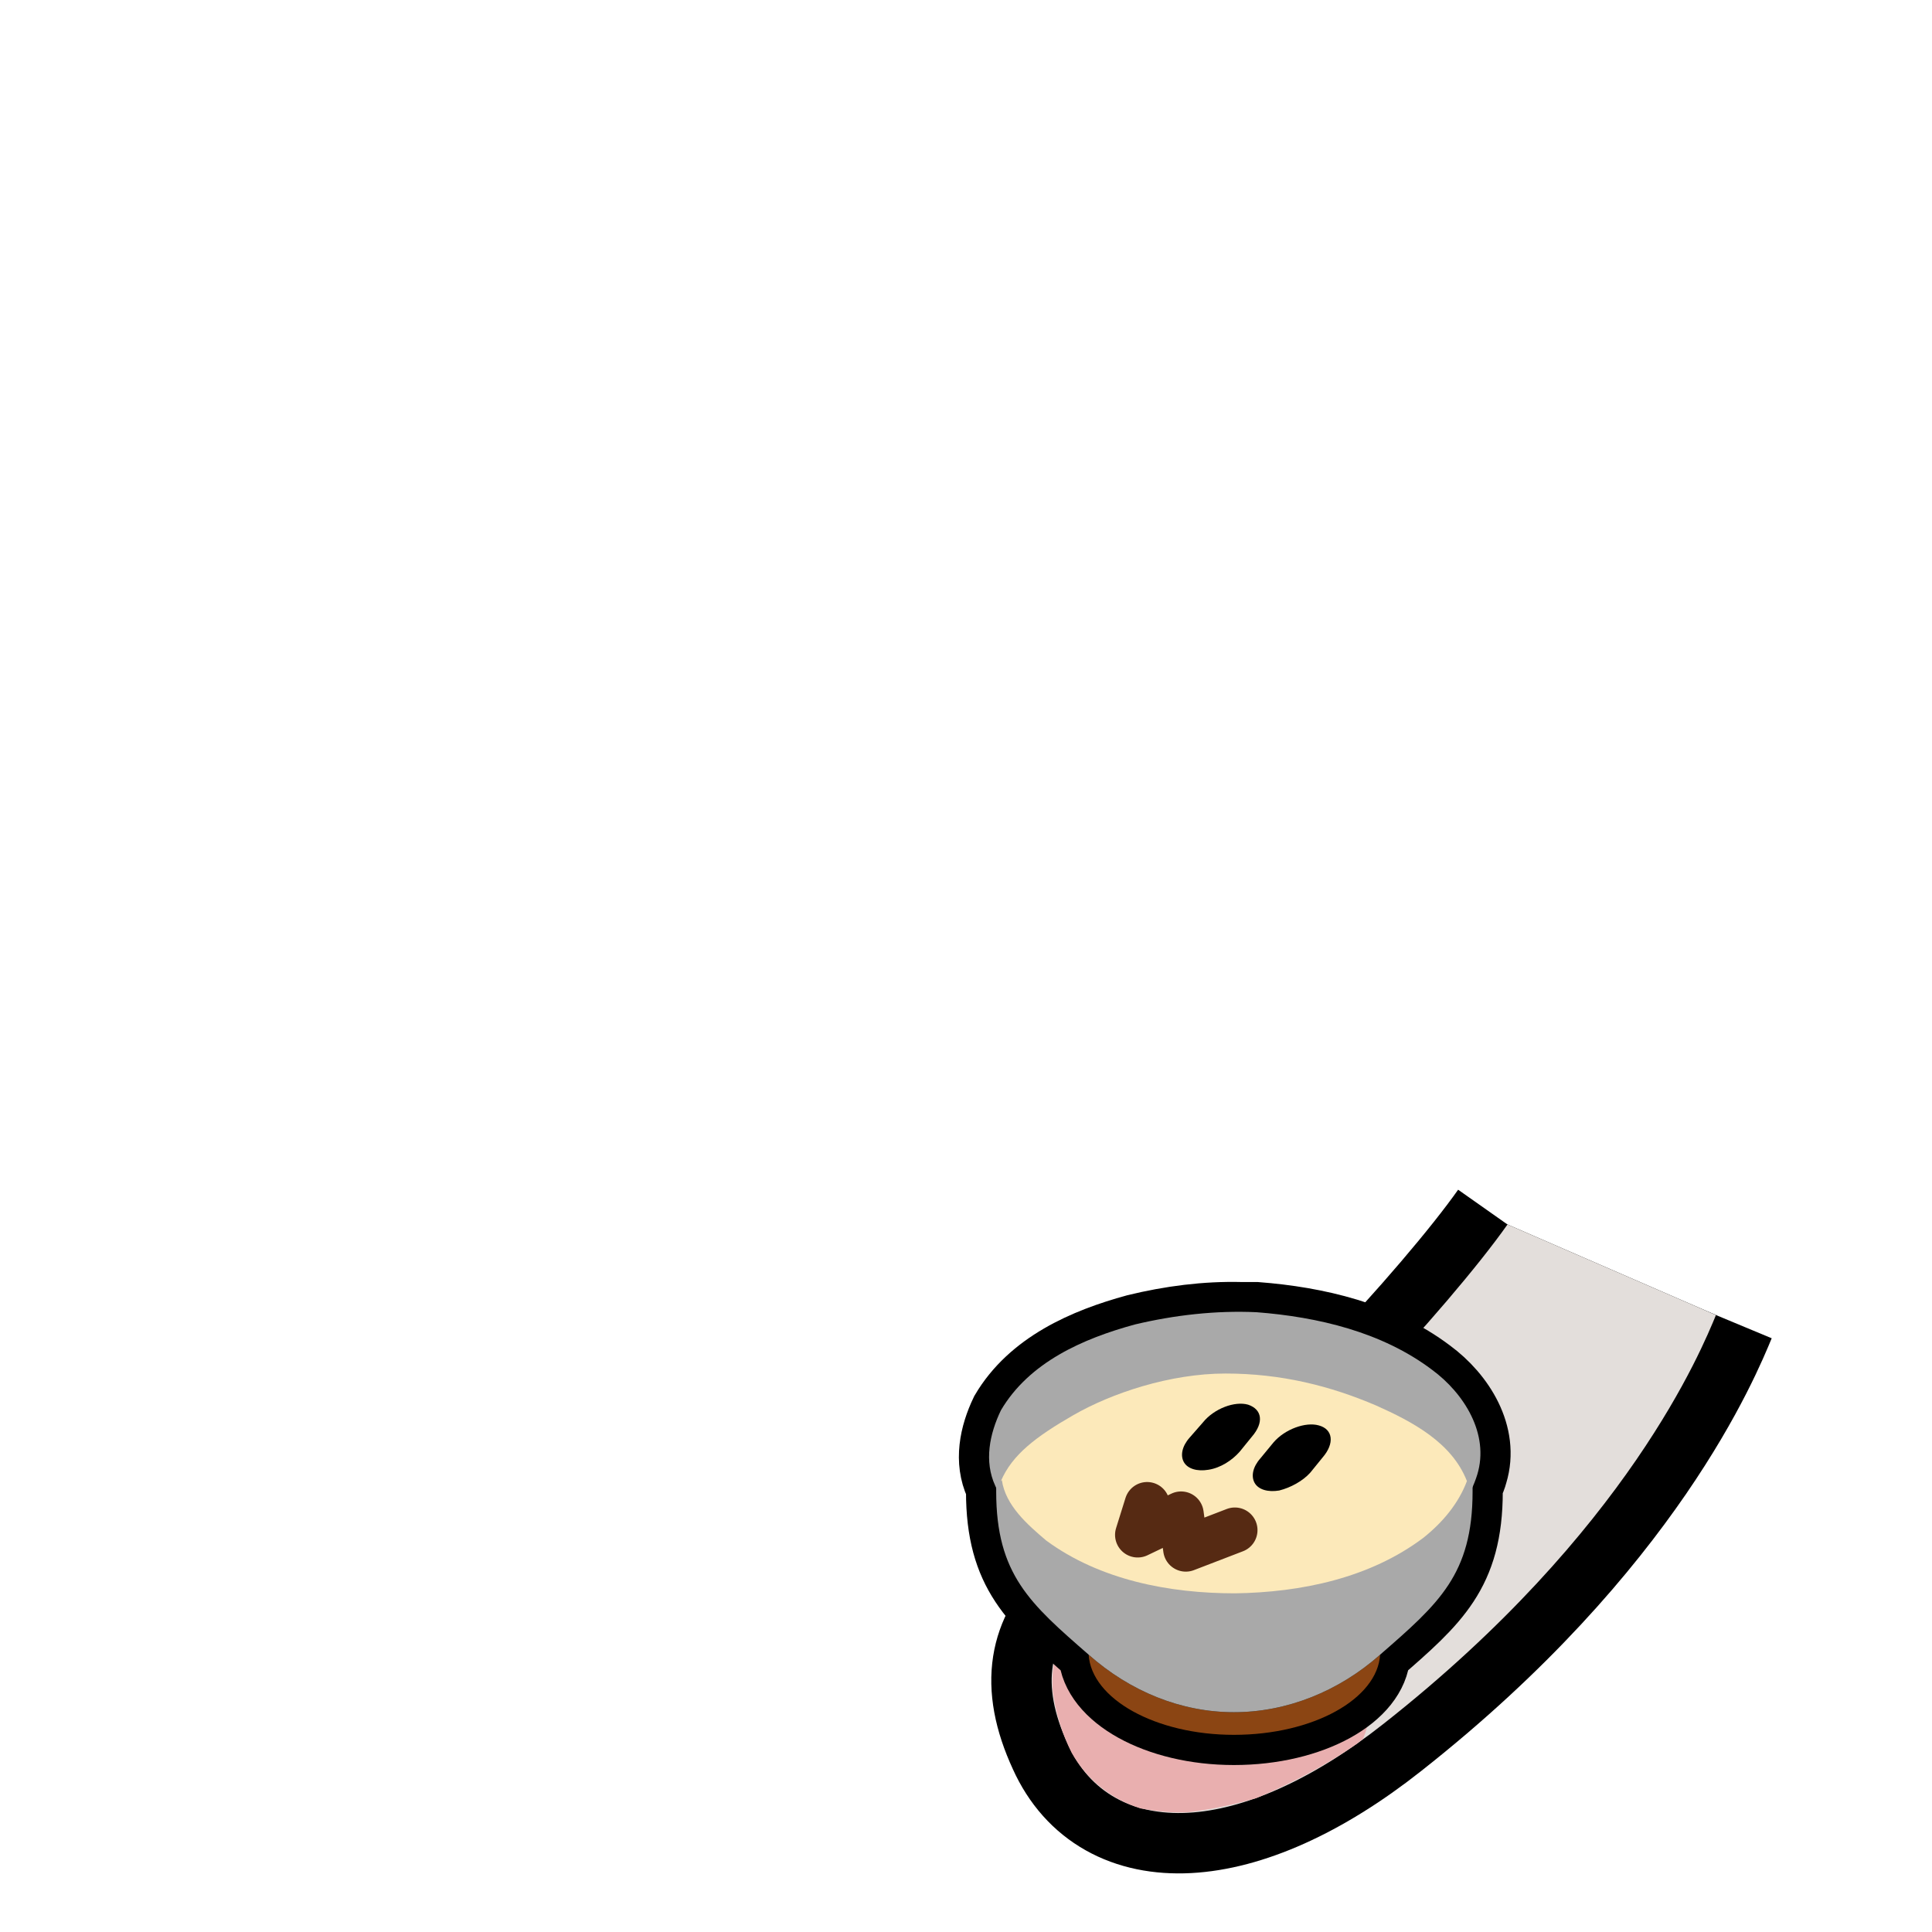
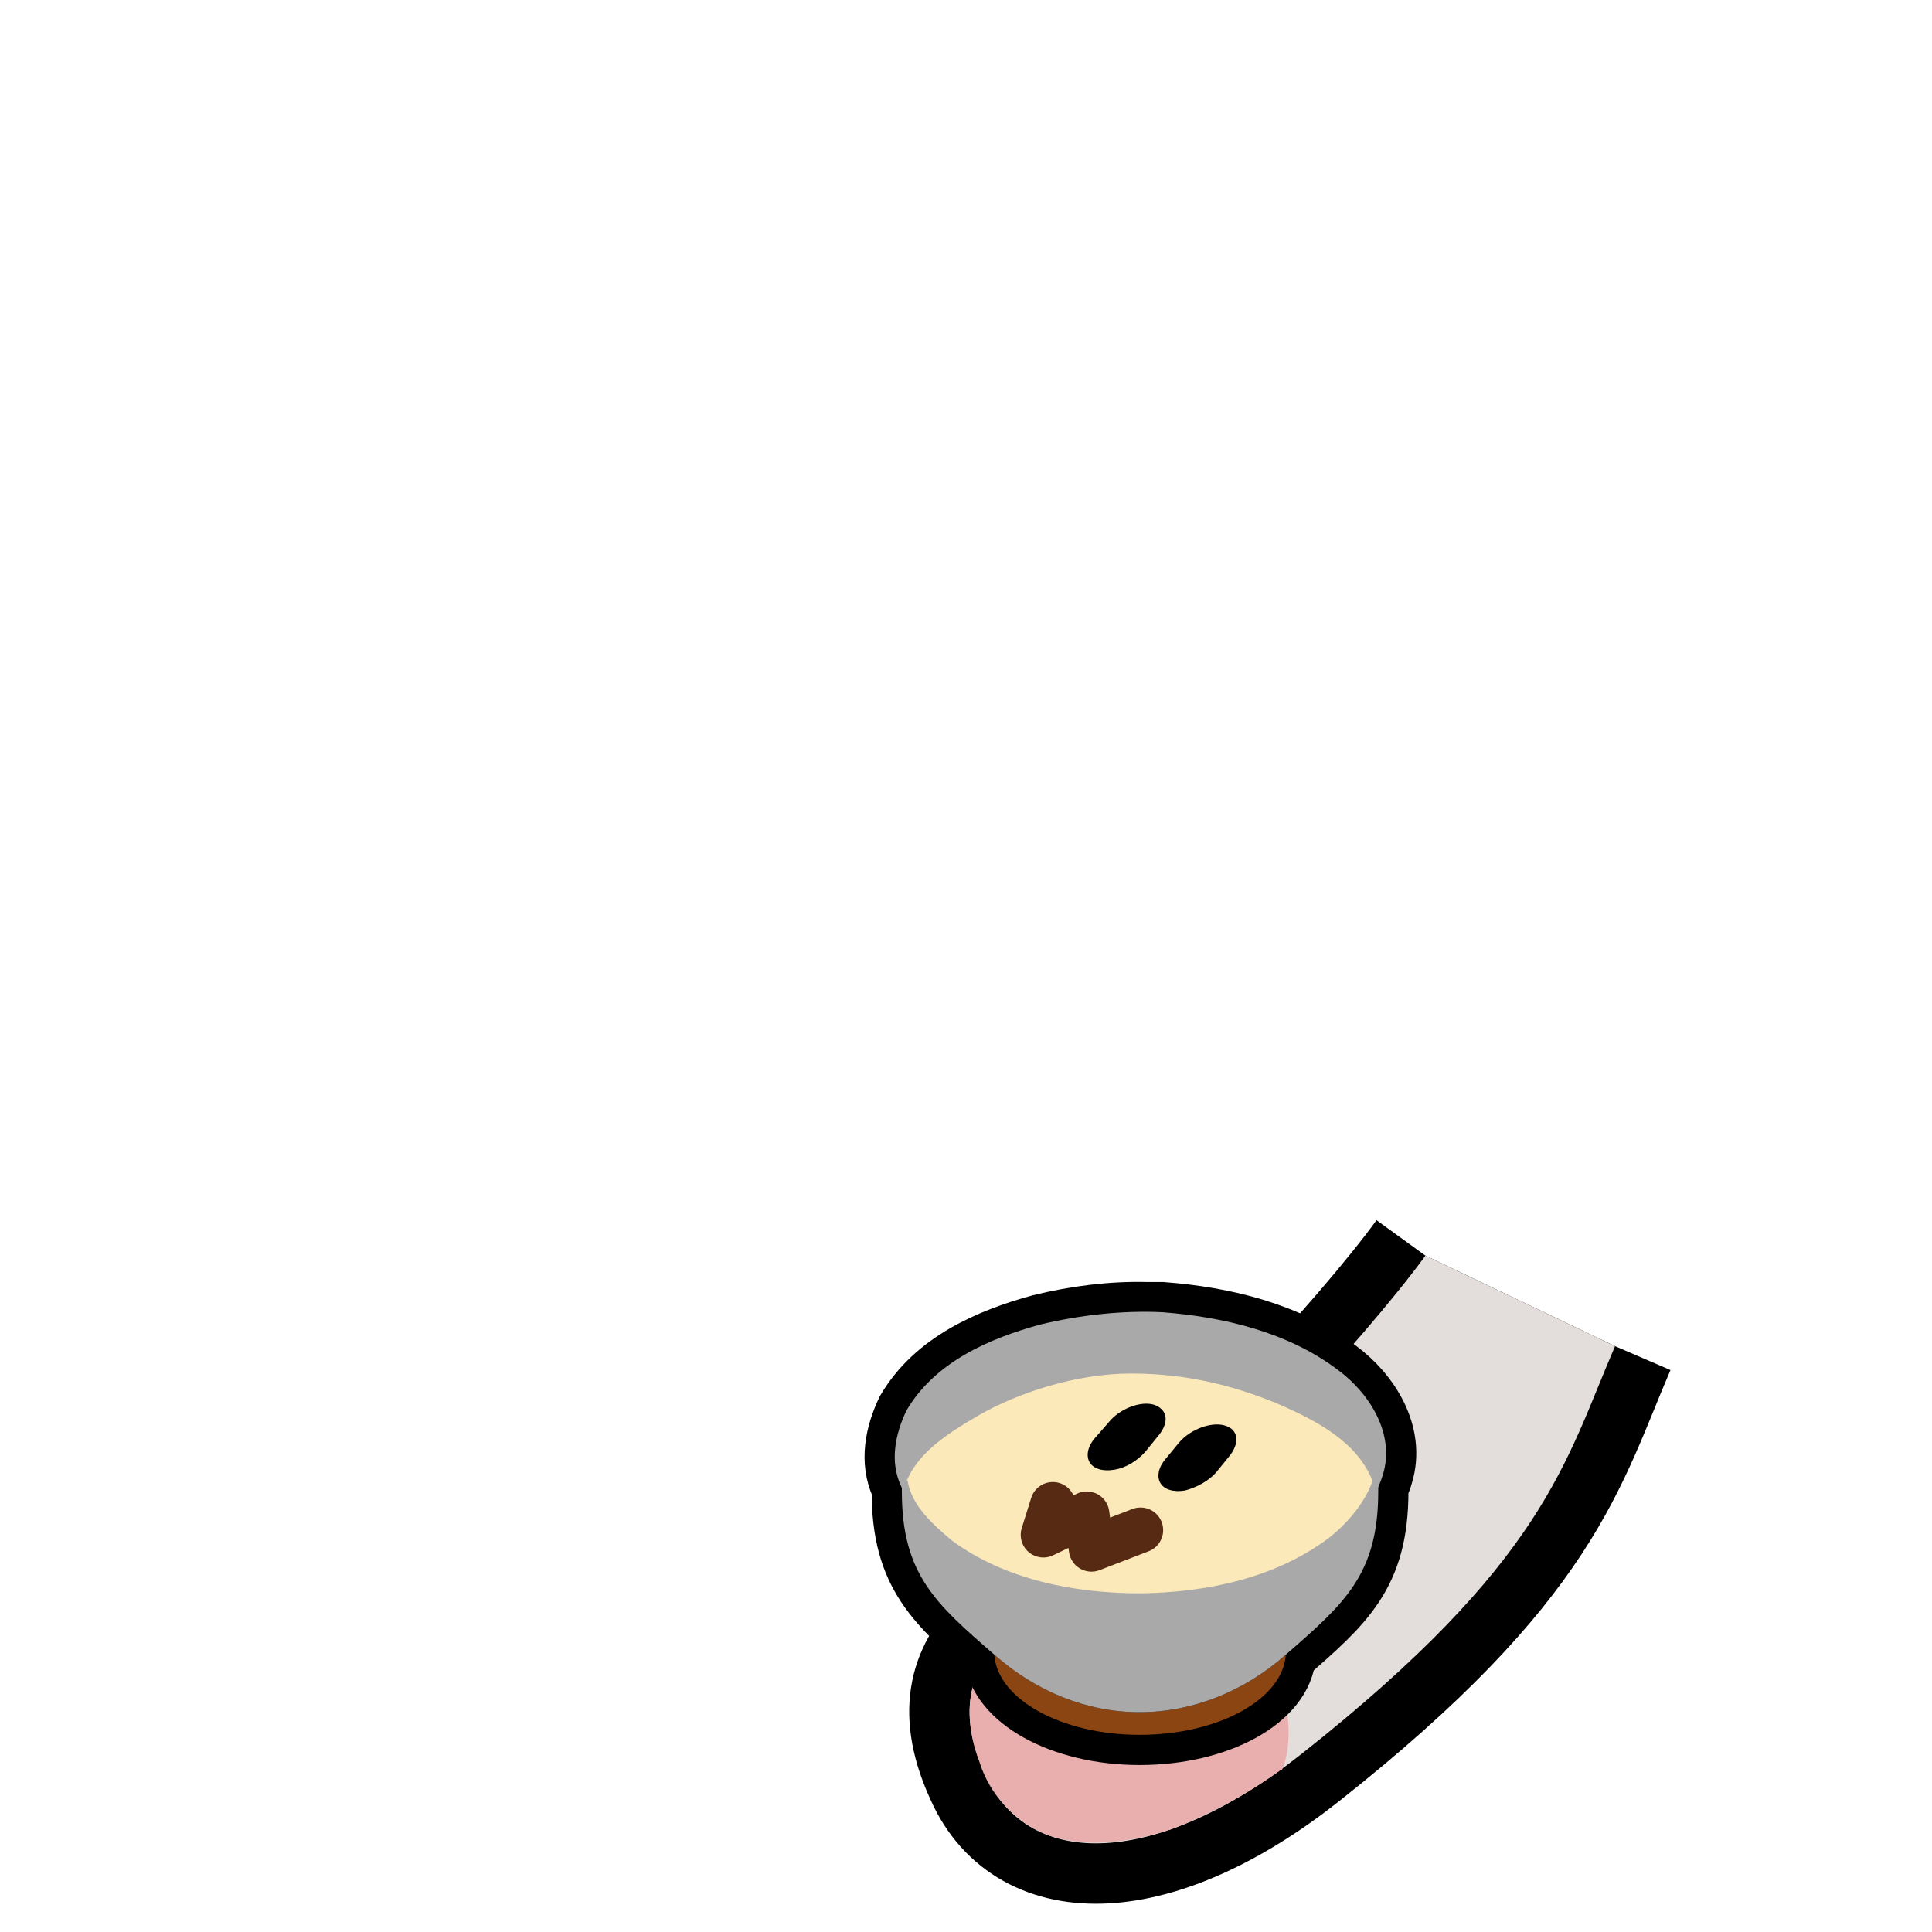
<svg xmlns="http://www.w3.org/2000/svg" version="1.2" viewBox="0 0 2048 2048">
  <style>
    .fur{fill:#e3dedb}
    .paw{fill:#e9afaf}
    .outline{stroke:#000}
  </style>
  <g id="left_arm">
-     <path id="outline" class="outline" stroke-width="128" stroke-linecap="butt" stroke-linejoin="round" d="M1598 1298c-62 88-236 276-311 320-103 60-216 99-155 231 46 102 182 99 335-22 259-204 337-397 352-433" />
-     <path id="forearm" class="fur" d="M1598 1298c-62 88-236 276-311 320-103 60-216 99-155 231 46 102 182 99 335-22 259-204 337-397 352-433" />
-     <path id="paw" class="paw" d="m1445 1843-6 5c-33 23-69 42-107 58-24 7-48 12-72 15-17 1-34-1-51-4a127 127 0 0 1-73-59 207 207 0 0 1-20-65c-1-12 0-24 2-36 4-14 10-27 19-38a261 261 0 0 1 74-59l38-21 38-21 14-9c81 13 180 147 144 234Z" />
+     <path id="outline" class="outline" stroke-width="128" stroke-linecap="butt" stroke-linejoin="round" d="m 1511 1331 c -63 87 -237 276 -311 319 c -103 61 -216 100 -155 232 c 45 101 182 98 335 -23 c 258 -204 279 -309 332 -432" />
+     <path id="forearm" class="fur" d="m 1511 1331 c -63 87 -237 276 -311 319 c -103 61 -216 100 -155 232 c 45 101 182 98 335 -23 c 258 -204 279 -309 332 -432" />
+     <path id="paw" class="paw" d="m 1358 1876 c -36 26 -75 47 -116 63 c -41 13 -87 21 -129 7 c -36 -13 -64 -43 -75 -79 c -12 -31 -15 -67 0 -97 c 16 -31 44 -51 73 -69 c 34 -20 69 -38 103 -59 c 43 8 77 40 104 73 c 30 39 53 88 47 138 c -1 8 -3 16 -6 23 z" />
  </g>
  <g id="bowl">
-     <path id="outline" stroke="#000" stroke-width="64" d="m 1316 1391 c 5 0 11 0 16 0 c 65 5 133 21 186 61 c 34 25 61 68 48 111 c -1 4 -3 9 -5 13 v 5 c 0 88 -36 119 -98 173 c -3 47 -71 85 -155 85 c -83 0 -151 -38 -154 -85 c -62 -54 -98 -85 -98 -173 v -4 c 0 -1 -1 -1 -1 -2 c -12 -26 -6 -55 6 -80 c 30 -51 87 -76 142 -91 c 37 -9 75 -14 113 -13 z" />
-     <path id="bowl_interior" fill="#a9a9a9" d="m 1203,1404c -55,15 -112,40 -142,91 -12,25 -18,54 -6,80 19,44 64,69 106,87 98,37 210,36 306,-4 43,-18 85,-49 99,-95 13,-43 -14,-86 -48,-111 -53,-40 -121,-56 -186,-61 -43,-2 -87,3 -129,13z" />
-     <path id="copper_bottom" fill="#8b4513" d="M1463 1754c-44 39-99 61-155 61s-110-22-154-61c3 47 71 85 154 85 84 0 152-38 155-85Z" />
-     <path id="bowl_exterior" fill="#a9a9a9" d="M1561 1571c-25 68-131 116-253 117-121-1-226-49-252-116v9c0 88 36 119 98 173 44 39 98 61 154 61s111-22 155-61c62-54 98-85 98-173v-10Z" />
+     <path id="outline" stroke="#000" stroke-width="64" d="m 1216 1391 c 5 0 11 0 16 0 c 65 5 133 21 186 61 c 34 25 61 68 48 111 c -1 4 -3 9 -5 13 v 5 c 0 88 -36 119 -98 173 c -3 47 -71 85 -155 85 c -83 0 -151 -38 -154 -85 c -62 -54 -98 -85 -98 -173 v -4 c 0 -1 -1 -1 -1 -2 c -12 -26 -6 -55 6 -80 c 30 -51 87 -76 142 -91 c 37 -9 75 -14 113 -13 z" />
+     <path id="bowl_interior" fill="#a9a9a9" d="m1103,1404c -55,15 -112,40 -142,91 -12,25 -18,54 -6,80 19,44 64,69 106,87 98,37 210,36 306,-4 43,-18 85,-49 99,-95 13,-43 -14,-86 -48,-111 -53,-40 -121,-56 -186,-61 -43,-2 -87,3 -129,13z" />
+     <path id="copper_bottom" fill="#8b4513" d="M1363 1754c-44 39-99 61-155 61s-110-22-154-61c3 47 71 85 154 85 84 0 152-38 155-85Z" />
+     <path id="bowl_exterior" fill="#a9a9a9" d="M1461 1571c-25 68-131 116-253 117-121-1-226-49-252-116v9c0 88 36 119 98 173 44 39 98 61 154 61s111-22 155-61c62-54 98-85 98-173v-10Z" />
  </g>
  <g id="baby">
-     <path id="dough" fill="#fce9ba" d="m1061 1570c12-28 37-47 77-70s102-44 161-44 111 13 160 34c38 17 80 39 96 80-9 24-26 44-46 60-57 43-130 58-200 59-69 0-143-14-200-56-20-17-43-37-47-64z" />
-     <path id="left_eye" fill="#000" d="m1398 1511c15 4 17 19 4 34l-13 16c-8 9-21 16-33 19-12 2-22-1-26-8s-2-17 6-26l14-17c12-14 34-22 48-18z" />
-     <path id="right_eye" fill="#000" d="m1323 1489c15 5 17 19 4 34l-13 16c-8 9-20 17-33 19-12 2-22-1-26-8s-2-17 6-26l14-16c12-15 34-23 48-19z" />
-     <path id="mouth" fill="none" stroke="#562a13" stroke-linecap="round" stroke-linejoin="round" stroke-width="48" d="m1216 1595-10 32 46-22 5 37 52-20" />
+     <path id="dough" fill="#fce9ba" d="m961 1570c12-28 37-47 77-70s102-44 161-44 111 13 160 34c38 17 80 39 96 80-9 24-26 44-46 60-57 43-130 58-200 59-69 0-143-14-200-56-20-17-43-37-47-64z" />
+     <path id="left_eye" fill="#000" d="m1298 1511c15 4 17 19 4 34l-13 16c-8 9-21 16-33 19-12 2-22-1-26-8s-2-17 6-26l14-17c12-14 34-22 48-18z" />
+     <path id="right_eye" fill="#000" d="m1223 1489c15 5 17 19 4 34l-13 16c-8 9-20 17-33 19-12 2-22-1-26-8s-2-17 6-26l14-16c12-15 34-23 48-19z" />
+     <path id="mouth" fill="none" stroke="#562a13" stroke-linecap="round" stroke-linejoin="round" stroke-width="48" d="m1116 1595-10 32 46-22 5 37 52-20" />
  </g>
</svg>
